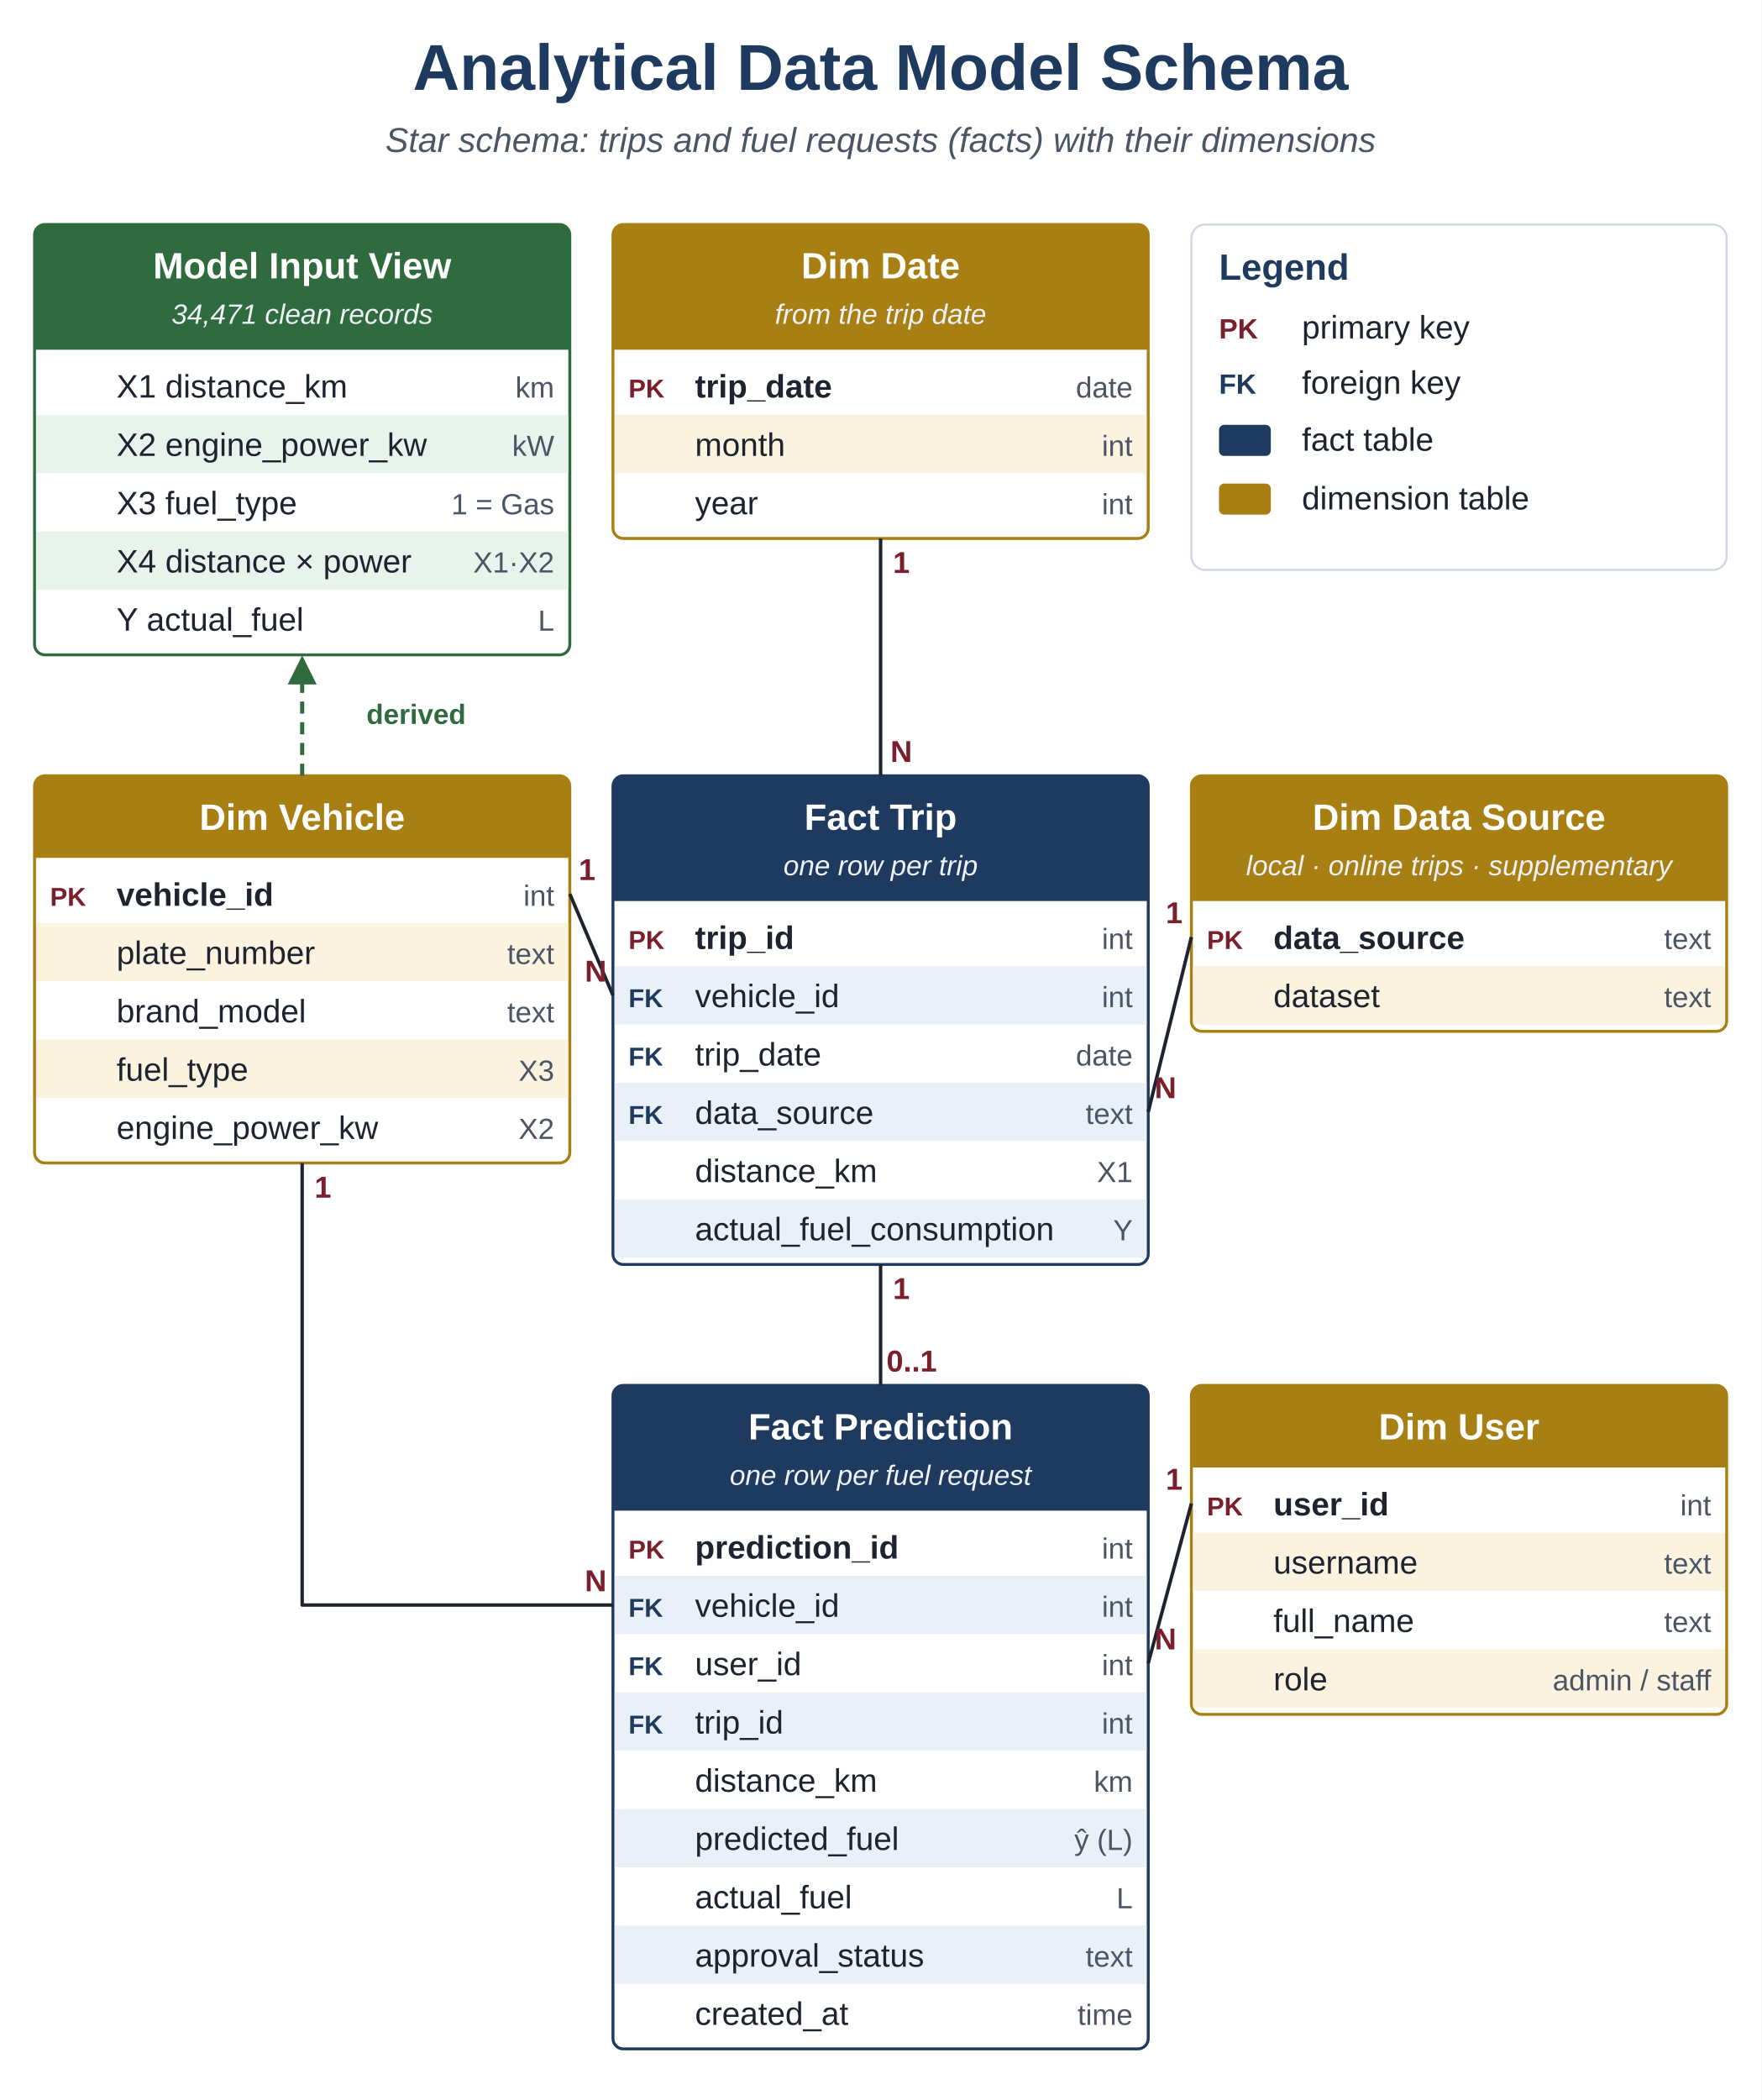
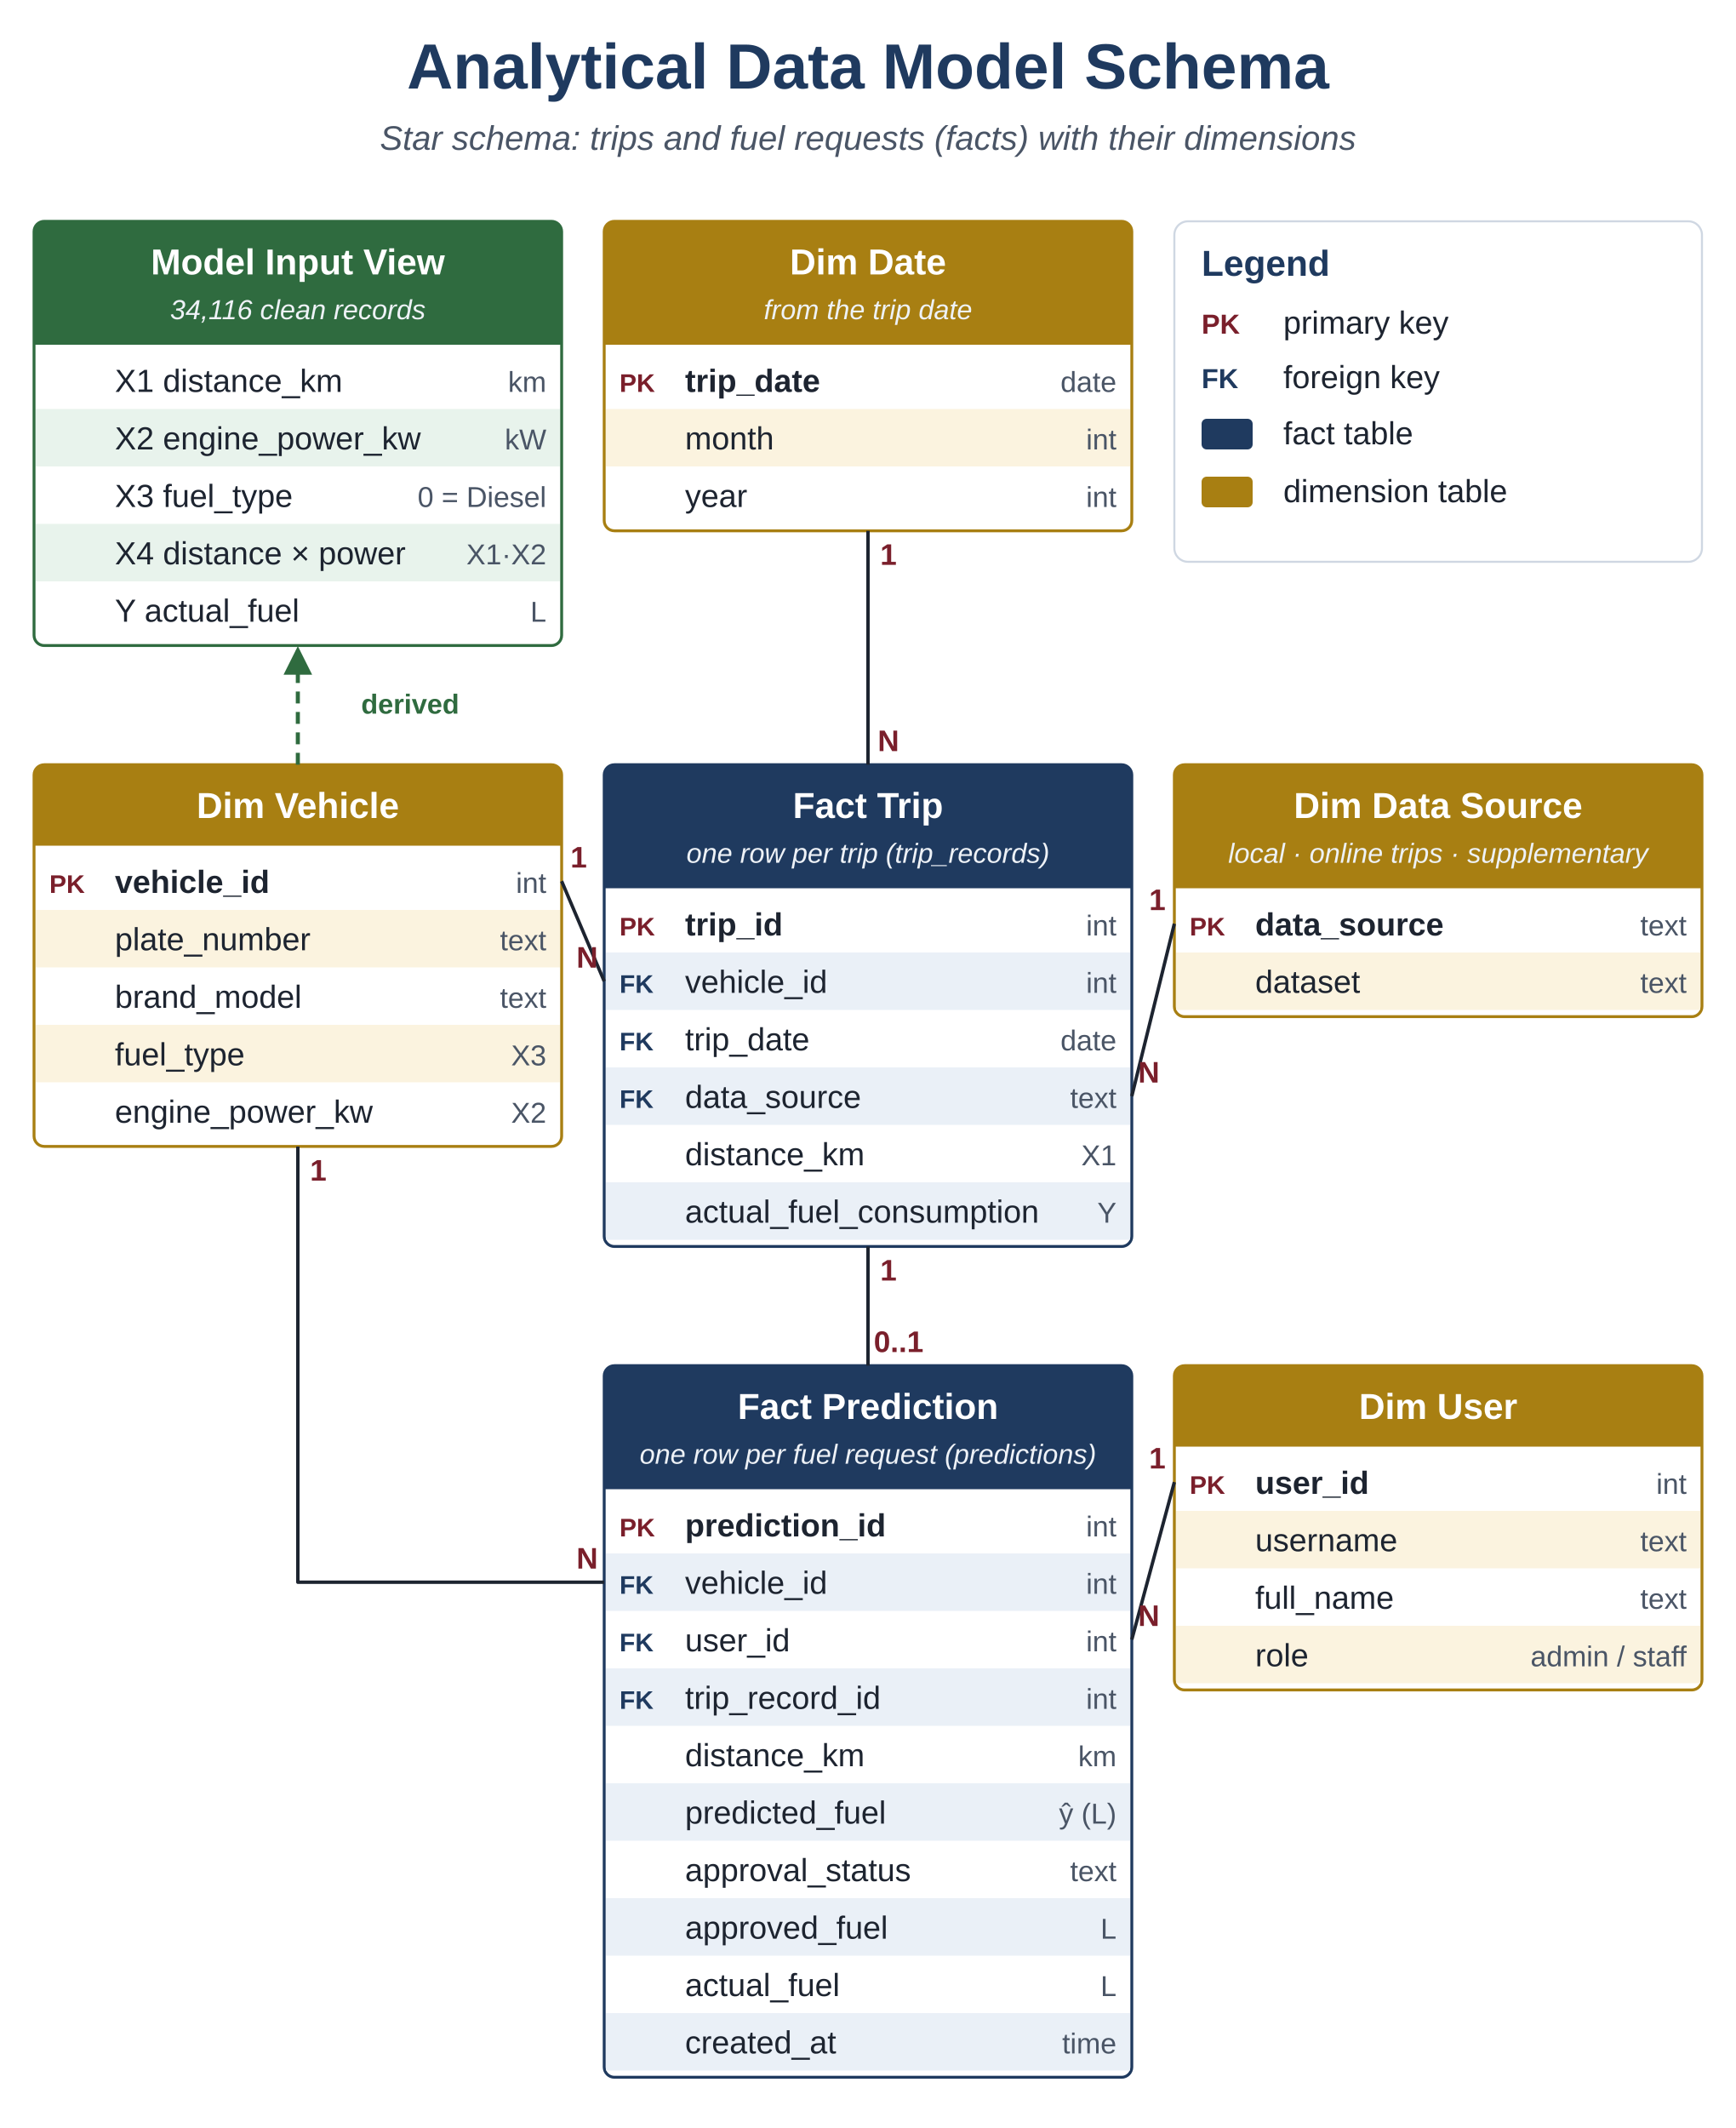
- <svg xmlns="http://www.w3.org/2000/svg" width="1020" height="1216" viewBox="0 0 1020 1216">
+ <svg xmlns="http://www.w3.org/2000/svg" width="1020" height="1250" viewBox="0 0 1020 1250">
  <defs>
    <marker id="a1d2430" viewBox="0 0 10 10" refX="9" refY="5" markerWidth="7" markerHeight="7" orient="auto-start-reverse">
      <path d="M0,0 L10,5 L0,10 z" fill="#1d2430" />
    </marker>
    <marker id="a2f6b3f" viewBox="0 0 10 10" refX="9" refY="5" markerWidth="7" markerHeight="7" orient="auto-start-reverse">
      <path d="M0,0 L10,5 L0,10 z" fill="#2f6b3f" />
    </marker>
  </defs>
-   <rect x="0" y="0" width="1020" height="1216" fill="#ffffff" />
+   <rect x="0" y="0" width="1020" height="1250" fill="#ffffff" />
  <text x="510.0" y="52.0" font-family="Arial, Helvetica, sans-serif" font-size="37.5" font-weight="bold" fill="#1f3a5f" text-anchor="middle">Analytical Data Model Schema</text>
  <text x="510.0" y="88.0" font-family="Arial, Helvetica, sans-serif" font-size="20.0" font-weight="normal" fill="#4a5566" text-anchor="middle" font-style="italic">Star schema: trips and fuel requests (facts) with their dimensions</text>
  <rect x="20.0" y="130.0" width="310.0" height="249.2" rx="6" fill="#ffffff" stroke="#2f6b3f" stroke-width="1.7" />
  <path d="M20,202.5 V136 Q20,130 26,130 H324 Q330,130 330,136 V202.5 Z" fill="#2f6b3f" />
  <text x="175.0" y="161.2" font-family="Arial, Helvetica, sans-serif" font-size="21.2" font-weight="bold" fill="#ffffff" text-anchor="middle">Model Input View</text>
-   <text x="175.0" y="187.5" font-family="Arial, Helvetica, sans-serif" font-size="16.2" font-weight="normal" fill="#eef2f7" text-anchor="middle" font-style="italic">34,471 clean records</text>
+   <text x="175.0" y="187.5" font-family="Arial, Helvetica, sans-serif" font-size="16.2" font-weight="normal" fill="#eef2f7" text-anchor="middle" font-style="italic">34,116 clean records</text>
  <text x="67.5" y="230.2" font-family="Arial, Helvetica, sans-serif" font-size="18.8" font-weight="normal" fill="#1d2430" text-anchor="start">X1 distance_km</text>
  <text x="321.0" y="230.2" font-family="Arial, Helvetica, sans-serif" font-size="16.9" font-weight="normal" fill="#4a5566" text-anchor="end">km</text>
  <rect x="21" y="240.25" width="308" height="33.75" fill="#e8f3ec" />
  <text x="67.5" y="264.0" font-family="Arial, Helvetica, sans-serif" font-size="18.8" font-weight="normal" fill="#1d2430" text-anchor="start">X2 engine_power_kw</text>
  <text x="321.0" y="264.0" font-family="Arial, Helvetica, sans-serif" font-size="16.9" font-weight="normal" fill="#4a5566" text-anchor="end">kW</text>
  <text x="67.5" y="297.8" font-family="Arial, Helvetica, sans-serif" font-size="18.8" font-weight="normal" fill="#1d2430" text-anchor="start">X3 fuel_type</text>
-   <text x="321.0" y="297.8" font-family="Arial, Helvetica, sans-serif" font-size="16.9" font-weight="normal" fill="#4a5566" text-anchor="end">1 = Gas</text>
+   <text x="321.0" y="297.8" font-family="Arial, Helvetica, sans-serif" font-size="16.9" font-weight="normal" fill="#4a5566" text-anchor="end">0 = Diesel</text>
  <rect x="21" y="307.75" width="308" height="33.75" fill="#e8f3ec" />
  <text x="67.5" y="331.5" font-family="Arial, Helvetica, sans-serif" font-size="18.8" font-weight="normal" fill="#1d2430" text-anchor="start">X4 distance × power</text>
  <text x="321.0" y="331.5" font-family="Arial, Helvetica, sans-serif" font-size="16.9" font-weight="normal" fill="#4a5566" text-anchor="end">X1·X2</text>
  <text x="67.5" y="365.2" font-family="Arial, Helvetica, sans-serif" font-size="18.8" font-weight="normal" fill="#1d2430" text-anchor="start">Y actual_fuel</text>
  <text x="321.0" y="365.2" font-family="Arial, Helvetica, sans-serif" font-size="16.9" font-weight="normal" fill="#4a5566" text-anchor="end">L</text>
  <rect x="355.0" y="130.0" width="310.0" height="181.8" rx="6" fill="#ffffff" stroke="#a87f12" stroke-width="1.7" />
  <path d="M355,202.5 V136 Q355,130 361,130 H659 Q665,130 665,136 V202.5 Z" fill="#a87f12" />
  <text x="510.0" y="161.2" font-family="Arial, Helvetica, sans-serif" font-size="21.2" font-weight="bold" fill="#ffffff" text-anchor="middle">Dim Date</text>
  <text x="510.0" y="187.5" font-family="Arial, Helvetica, sans-serif" font-size="16.2" font-weight="normal" fill="#eef2f7" text-anchor="middle" font-style="italic">from the trip date</text>
  <text x="364.0" y="230.2" font-family="Arial, Helvetica, sans-serif" font-size="15.0" font-weight="bold" fill="#7a1f2b" text-anchor="start">PK</text>
  <text x="402.5" y="230.2" font-family="Arial, Helvetica, sans-serif" font-size="18.8" font-weight="bold" fill="#1d2430" text-anchor="start">trip_date</text>
  <text x="656.0" y="230.2" font-family="Arial, Helvetica, sans-serif" font-size="16.9" font-weight="normal" fill="#4a5566" text-anchor="end">date</text>
  <rect x="356" y="240.25" width="308" height="33.75" fill="#fbf3df" />
  <text x="402.5" y="264.0" font-family="Arial, Helvetica, sans-serif" font-size="18.8" font-weight="normal" fill="#1d2430" text-anchor="start">month</text>
  <text x="656.0" y="264.0" font-family="Arial, Helvetica, sans-serif" font-size="16.9" font-weight="normal" fill="#4a5566" text-anchor="end">int</text>
  <text x="402.5" y="297.8" font-family="Arial, Helvetica, sans-serif" font-size="18.8" font-weight="normal" fill="#1d2430" text-anchor="start">year</text>
  <text x="656.0" y="297.8" font-family="Arial, Helvetica, sans-serif" font-size="16.9" font-weight="normal" fill="#4a5566" text-anchor="end">int</text>
  <rect x="690.0" y="130.0" width="310.0" height="200.0" rx="8" fill="#ffffff" stroke="#cfd7e2" stroke-width="1.2" />
  <text x="706.0" y="162.0" font-family="Arial, Helvetica, sans-serif" font-size="21.2" font-weight="bold" fill="#1f3a5f" text-anchor="start">Legend</text>
  <text x="706.0" y="196.0" font-family="Arial, Helvetica, sans-serif" font-size="16.2" font-weight="bold" fill="#7a1f2b" text-anchor="start">PK</text>
  <text x="754.0" y="196.0" font-family="Arial, Helvetica, sans-serif" font-size="18.8" font-weight="normal" fill="#1d2430" text-anchor="start">primary key</text>
  <text x="706.0" y="228.0" font-family="Arial, Helvetica, sans-serif" font-size="16.2" font-weight="bold" fill="#1f3a5f" text-anchor="start">FK</text>
  <text x="754.0" y="228.0" font-family="Arial, Helvetica, sans-serif" font-size="18.8" font-weight="normal" fill="#1d2430" text-anchor="start">foreign key</text>
  <rect x="706.0" y="246.0" width="30.0" height="18.0" rx="3" fill="#1f3a5f" stroke="#1f3a5f" stroke-width="0" />
  <text x="754.0" y="261.0" font-family="Arial, Helvetica, sans-serif" font-size="18.8" font-weight="normal" fill="#1d2430" text-anchor="start">fact table</text>
  <rect x="706.0" y="280.0" width="30.0" height="18.0" rx="3" fill="#a87f12" stroke="#a87f12" stroke-width="0" />
  <text x="754.0" y="295.0" font-family="Arial, Helvetica, sans-serif" font-size="18.8" font-weight="normal" fill="#1d2430" text-anchor="start">dimension table</text>
  <rect x="20.0" y="449.2" width="310.0" height="224.2" rx="6" fill="#ffffff" stroke="#a87f12" stroke-width="1.7" />
  <path d="M20,496.75 V455.25 Q20,449.25 26,449.25 H324 Q330,449.25 330,455.25 V496.75 Z" fill="#a87f12" />
  <text x="175.0" y="480.5" font-family="Arial, Helvetica, sans-serif" font-size="21.2" font-weight="bold" fill="#ffffff" text-anchor="middle">Dim Vehicle</text>
  <text x="29.0" y="524.5" font-family="Arial, Helvetica, sans-serif" font-size="15.0" font-weight="bold" fill="#7a1f2b" text-anchor="start">PK</text>
  <text x="67.5" y="524.5" font-family="Arial, Helvetica, sans-serif" font-size="18.8" font-weight="bold" fill="#1d2430" text-anchor="start">vehicle_id</text>
  <text x="321.0" y="524.5" font-family="Arial, Helvetica, sans-serif" font-size="16.9" font-weight="normal" fill="#4a5566" text-anchor="end">int</text>
  <rect x="21" y="534.5" width="308" height="33.75" fill="#fbf3df" />
  <text x="67.5" y="558.2" font-family="Arial, Helvetica, sans-serif" font-size="18.8" font-weight="normal" fill="#1d2430" text-anchor="start">plate_number</text>
  <text x="321.0" y="558.2" font-family="Arial, Helvetica, sans-serif" font-size="16.9" font-weight="normal" fill="#4a5566" text-anchor="end">text</text>
  <text x="67.5" y="592.0" font-family="Arial, Helvetica, sans-serif" font-size="18.8" font-weight="normal" fill="#1d2430" text-anchor="start">brand_model</text>
  <text x="321.0" y="592.0" font-family="Arial, Helvetica, sans-serif" font-size="16.9" font-weight="normal" fill="#4a5566" text-anchor="end">text</text>
  <rect x="21" y="602.0" width="308" height="33.75" fill="#fbf3df" />
  <text x="67.5" y="625.8" font-family="Arial, Helvetica, sans-serif" font-size="18.8" font-weight="normal" fill="#1d2430" text-anchor="start">fuel_type</text>
  <text x="321.0" y="625.8" font-family="Arial, Helvetica, sans-serif" font-size="16.9" font-weight="normal" fill="#4a5566" text-anchor="end">X3</text>
  <text x="67.5" y="659.5" font-family="Arial, Helvetica, sans-serif" font-size="18.8" font-weight="normal" fill="#1d2430" text-anchor="start">engine_power_kw</text>
  <text x="321.0" y="659.5" font-family="Arial, Helvetica, sans-serif" font-size="16.9" font-weight="normal" fill="#4a5566" text-anchor="end">X2</text>
  <rect x="355.0" y="449.2" width="310.0" height="283.0" rx="6" fill="#ffffff" stroke="#1f3a5f" stroke-width="1.7" />
  <path d="M355,521.75 V455.25 Q355,449.25 361,449.25 H659 Q665,449.25 665,455.25 V521.75 Z" fill="#1f3a5f" />
  <text x="510.0" y="480.5" font-family="Arial, Helvetica, sans-serif" font-size="21.2" font-weight="bold" fill="#ffffff" text-anchor="middle">Fact Trip</text>
-   <text x="510.0" y="506.8" font-family="Arial, Helvetica, sans-serif" font-size="16.2" font-weight="normal" fill="#eef2f7" text-anchor="middle" font-style="italic">one row per trip</text>
+   <text x="510.0" y="506.8" font-family="Arial, Helvetica, sans-serif" font-size="16.2" font-weight="normal" fill="#eef2f7" text-anchor="middle" font-style="italic">one row per trip (trip_records)</text>
  <text x="364.0" y="549.5" font-family="Arial, Helvetica, sans-serif" font-size="15.0" font-weight="bold" fill="#7a1f2b" text-anchor="start">PK</text>
  <text x="402.5" y="549.5" font-family="Arial, Helvetica, sans-serif" font-size="18.8" font-weight="bold" fill="#1d2430" text-anchor="start">trip_id</text>
  <text x="656.0" y="549.5" font-family="Arial, Helvetica, sans-serif" font-size="16.9" font-weight="normal" fill="#4a5566" text-anchor="end">int</text>
  <rect x="356" y="559.5" width="308" height="33.75" fill="#eaf0f7" />
  <text x="364.0" y="583.2" font-family="Arial, Helvetica, sans-serif" font-size="15.0" font-weight="bold" fill="#1f3a5f" text-anchor="start">FK</text>
  <text x="402.5" y="583.2" font-family="Arial, Helvetica, sans-serif" font-size="18.8" font-weight="normal" fill="#1d2430" text-anchor="start">vehicle_id</text>
  <text x="656.0" y="583.2" font-family="Arial, Helvetica, sans-serif" font-size="16.9" font-weight="normal" fill="#4a5566" text-anchor="end">int</text>
  <text x="364.0" y="617.0" font-family="Arial, Helvetica, sans-serif" font-size="15.0" font-weight="bold" fill="#1f3a5f" text-anchor="start">FK</text>
  <text x="402.5" y="617.0" font-family="Arial, Helvetica, sans-serif" font-size="18.8" font-weight="normal" fill="#1d2430" text-anchor="start">trip_date</text>
  <text x="656.0" y="617.0" font-family="Arial, Helvetica, sans-serif" font-size="16.9" font-weight="normal" fill="#4a5566" text-anchor="end">date</text>
  <rect x="356" y="627.0" width="308" height="33.75" fill="#eaf0f7" />
  <text x="364.0" y="650.8" font-family="Arial, Helvetica, sans-serif" font-size="15.0" font-weight="bold" fill="#1f3a5f" text-anchor="start">FK</text>
  <text x="402.5" y="650.8" font-family="Arial, Helvetica, sans-serif" font-size="18.8" font-weight="normal" fill="#1d2430" text-anchor="start">data_source</text>
  <text x="656.0" y="650.8" font-family="Arial, Helvetica, sans-serif" font-size="16.9" font-weight="normal" fill="#4a5566" text-anchor="end">text</text>
  <text x="402.5" y="684.5" font-family="Arial, Helvetica, sans-serif" font-size="18.8" font-weight="normal" fill="#1d2430" text-anchor="start">distance_km</text>
  <text x="656.0" y="684.5" font-family="Arial, Helvetica, sans-serif" font-size="16.9" font-weight="normal" fill="#4a5566" text-anchor="end">X1</text>
  <rect x="356" y="694.5" width="308" height="33.75" fill="#eaf0f7" />
  <text x="402.5" y="718.2" font-family="Arial, Helvetica, sans-serif" font-size="18.8" font-weight="normal" fill="#1d2430" text-anchor="start">actual_fuel_consumption</text>
  <text x="656.0" y="718.2" font-family="Arial, Helvetica, sans-serif" font-size="16.9" font-weight="normal" fill="#4a5566" text-anchor="end">Y</text>
  <rect x="690.0" y="449.2" width="310.0" height="148.0" rx="6" fill="#ffffff" stroke="#a87f12" stroke-width="1.7" />
  <path d="M690,521.75 V455.25 Q690,449.25 696,449.25 H994 Q1000,449.25 1000,455.25 V521.75 Z" fill="#a87f12" />
  <text x="845.0" y="480.5" font-family="Arial, Helvetica, sans-serif" font-size="21.2" font-weight="bold" fill="#ffffff" text-anchor="middle">Dim Data Source</text>
  <text x="845.0" y="506.8" font-family="Arial, Helvetica, sans-serif" font-size="16.2" font-weight="normal" fill="#eef2f7" text-anchor="middle" font-style="italic">local · online trips · supplementary</text>
  <text x="699.0" y="549.5" font-family="Arial, Helvetica, sans-serif" font-size="15.0" font-weight="bold" fill="#7a1f2b" text-anchor="start">PK</text>
  <text x="737.5" y="549.5" font-family="Arial, Helvetica, sans-serif" font-size="18.8" font-weight="bold" fill="#1d2430" text-anchor="start">data_source</text>
  <text x="991.0" y="549.5" font-family="Arial, Helvetica, sans-serif" font-size="16.9" font-weight="normal" fill="#4a5566" text-anchor="end">text</text>
  <rect x="691" y="559.5" width="308" height="33.75" fill="#fbf3df" />
  <text x="737.5" y="583.2" font-family="Arial, Helvetica, sans-serif" font-size="18.8" font-weight="normal" fill="#1d2430" text-anchor="start">dataset</text>
  <text x="991.0" y="583.2" font-family="Arial, Helvetica, sans-serif" font-size="16.9" font-weight="normal" fill="#4a5566" text-anchor="end">text</text>
-   <rect x="355.0" y="802.2" width="310.0" height="384.2" rx="6" fill="#ffffff" stroke="#1f3a5f" stroke-width="1.7" />
+   <rect x="355.0" y="802.2" width="310.0" height="418.0" rx="6" fill="#ffffff" stroke="#1f3a5f" stroke-width="1.7" />
  <path d="M355,874.75 V808.25 Q355,802.25 361,802.25 H659 Q665,802.25 665,808.25 V874.75 Z" fill="#1f3a5f" />
  <text x="510.0" y="833.5" font-family="Arial, Helvetica, sans-serif" font-size="21.2" font-weight="bold" fill="#ffffff" text-anchor="middle">Fact Prediction</text>
-   <text x="510.0" y="859.8" font-family="Arial, Helvetica, sans-serif" font-size="16.2" font-weight="normal" fill="#eef2f7" text-anchor="middle" font-style="italic">one row per fuel request</text>
+   <text x="510.0" y="859.8" font-family="Arial, Helvetica, sans-serif" font-size="16.2" font-weight="normal" fill="#eef2f7" text-anchor="middle" font-style="italic">one row per fuel request (predictions)</text>
  <text x="364.0" y="902.5" font-family="Arial, Helvetica, sans-serif" font-size="15.0" font-weight="bold" fill="#7a1f2b" text-anchor="start">PK</text>
  <text x="402.5" y="902.5" font-family="Arial, Helvetica, sans-serif" font-size="18.8" font-weight="bold" fill="#1d2430" text-anchor="start">prediction_id</text>
  <text x="656.0" y="902.5" font-family="Arial, Helvetica, sans-serif" font-size="16.9" font-weight="normal" fill="#4a5566" text-anchor="end">int</text>
  <rect x="356" y="912.5" width="308" height="33.75" fill="#eaf0f7" />
  <text x="364.0" y="936.2" font-family="Arial, Helvetica, sans-serif" font-size="15.0" font-weight="bold" fill="#1f3a5f" text-anchor="start">FK</text>
  <text x="402.5" y="936.2" font-family="Arial, Helvetica, sans-serif" font-size="18.8" font-weight="normal" fill="#1d2430" text-anchor="start">vehicle_id</text>
  <text x="656.0" y="936.2" font-family="Arial, Helvetica, sans-serif" font-size="16.9" font-weight="normal" fill="#4a5566" text-anchor="end">int</text>
  <text x="364.0" y="970.0" font-family="Arial, Helvetica, sans-serif" font-size="15.0" font-weight="bold" fill="#1f3a5f" text-anchor="start">FK</text>
  <text x="402.5" y="970.0" font-family="Arial, Helvetica, sans-serif" font-size="18.8" font-weight="normal" fill="#1d2430" text-anchor="start">user_id</text>
  <text x="656.0" y="970.0" font-family="Arial, Helvetica, sans-serif" font-size="16.9" font-weight="normal" fill="#4a5566" text-anchor="end">int</text>
  <rect x="356" y="980.0" width="308" height="33.75" fill="#eaf0f7" />
  <text x="364.0" y="1003.8" font-family="Arial, Helvetica, sans-serif" font-size="15.0" font-weight="bold" fill="#1f3a5f" text-anchor="start">FK</text>
-   <text x="402.5" y="1003.8" font-family="Arial, Helvetica, sans-serif" font-size="18.8" font-weight="normal" fill="#1d2430" text-anchor="start">trip_id</text>
+   <text x="402.5" y="1003.8" font-family="Arial, Helvetica, sans-serif" font-size="18.8" font-weight="normal" fill="#1d2430" text-anchor="start">trip_record_id</text>
  <text x="656.0" y="1003.8" font-family="Arial, Helvetica, sans-serif" font-size="16.9" font-weight="normal" fill="#4a5566" text-anchor="end">int</text>
  <text x="402.5" y="1037.5" font-family="Arial, Helvetica, sans-serif" font-size="18.8" font-weight="normal" fill="#1d2430" text-anchor="start">distance_km</text>
  <text x="656.0" y="1037.5" font-family="Arial, Helvetica, sans-serif" font-size="16.9" font-weight="normal" fill="#4a5566" text-anchor="end">km</text>
  <rect x="356" y="1047.5" width="308" height="33.75" fill="#eaf0f7" />
  <text x="402.5" y="1071.2" font-family="Arial, Helvetica, sans-serif" font-size="18.8" font-weight="normal" fill="#1d2430" text-anchor="start">predicted_fuel</text>
  <text x="656.0" y="1071.2" font-family="Arial, Helvetica, sans-serif" font-size="16.9" font-weight="normal" fill="#4a5566" text-anchor="end">ŷ (L)</text>
-   <text x="402.5" y="1105.0" font-family="Arial, Helvetica, sans-serif" font-size="18.8" font-weight="normal" fill="#1d2430" text-anchor="start">actual_fuel</text>
-   <text x="656.0" y="1105.0" font-family="Arial, Helvetica, sans-serif" font-size="16.9" font-weight="normal" fill="#4a5566" text-anchor="end">L</text>
+   <text x="402.5" y="1105.0" font-family="Arial, Helvetica, sans-serif" font-size="18.8" font-weight="normal" fill="#1d2430" text-anchor="start">approval_status</text>
+   <text x="656.0" y="1105.0" font-family="Arial, Helvetica, sans-serif" font-size="16.9" font-weight="normal" fill="#4a5566" text-anchor="end">text</text>
  <rect x="356" y="1115.0" width="308" height="33.75" fill="#eaf0f7" />
-   <text x="402.5" y="1138.8" font-family="Arial, Helvetica, sans-serif" font-size="18.8" font-weight="normal" fill="#1d2430" text-anchor="start">approval_status</text>
-   <text x="656.0" y="1138.8" font-family="Arial, Helvetica, sans-serif" font-size="16.9" font-weight="normal" fill="#4a5566" text-anchor="end">text</text>
-   <text x="402.5" y="1172.5" font-family="Arial, Helvetica, sans-serif" font-size="18.8" font-weight="normal" fill="#1d2430" text-anchor="start">created_at</text>
-   <text x="656.0" y="1172.5" font-family="Arial, Helvetica, sans-serif" font-size="16.9" font-weight="normal" fill="#4a5566" text-anchor="end">time</text>
+   <text x="402.5" y="1138.8" font-family="Arial, Helvetica, sans-serif" font-size="18.8" font-weight="normal" fill="#1d2430" text-anchor="start">approved_fuel</text>
+   <text x="656.0" y="1138.8" font-family="Arial, Helvetica, sans-serif" font-size="16.9" font-weight="normal" fill="#4a5566" text-anchor="end">L</text>
+   <text x="402.5" y="1172.5" font-family="Arial, Helvetica, sans-serif" font-size="18.8" font-weight="normal" fill="#1d2430" text-anchor="start">actual_fuel</text>
+   <text x="656.0" y="1172.5" font-family="Arial, Helvetica, sans-serif" font-size="16.9" font-weight="normal" fill="#4a5566" text-anchor="end">L</text>
+   <rect x="356" y="1182.5" width="308" height="33.75" fill="#eaf0f7" />
+   <text x="402.5" y="1206.2" font-family="Arial, Helvetica, sans-serif" font-size="18.8" font-weight="normal" fill="#1d2430" text-anchor="start">created_at</text>
+   <text x="656.0" y="1206.2" font-family="Arial, Helvetica, sans-serif" font-size="16.9" font-weight="normal" fill="#4a5566" text-anchor="end">time</text>
  <rect x="690.0" y="802.2" width="310.0" height="190.5" rx="6" fill="#ffffff" stroke="#a87f12" stroke-width="1.7" />
  <path d="M690,849.75 V808.25 Q690,802.25 696,802.25 H994 Q1000,802.25 1000,808.25 V849.75 Z" fill="#a87f12" />
  <text x="845.0" y="833.5" font-family="Arial, Helvetica, sans-serif" font-size="21.2" font-weight="bold" fill="#ffffff" text-anchor="middle">Dim User</text>
  <text x="699.0" y="877.5" font-family="Arial, Helvetica, sans-serif" font-size="15.0" font-weight="bold" fill="#7a1f2b" text-anchor="start">PK</text>
  <text x="737.5" y="877.5" font-family="Arial, Helvetica, sans-serif" font-size="18.8" font-weight="bold" fill="#1d2430" text-anchor="start">user_id</text>
  <text x="991.0" y="877.5" font-family="Arial, Helvetica, sans-serif" font-size="16.9" font-weight="normal" fill="#4a5566" text-anchor="end">int</text>
  <rect x="691" y="887.5" width="308" height="33.75" fill="#fbf3df" />
  <text x="737.5" y="911.2" font-family="Arial, Helvetica, sans-serif" font-size="18.8" font-weight="normal" fill="#1d2430" text-anchor="start">username</text>
  <text x="991.0" y="911.2" font-family="Arial, Helvetica, sans-serif" font-size="16.9" font-weight="normal" fill="#4a5566" text-anchor="end">text</text>
  <text x="737.5" y="945.0" font-family="Arial, Helvetica, sans-serif" font-size="18.8" font-weight="normal" fill="#1d2430" text-anchor="start">full_name</text>
  <text x="991.0" y="945.0" font-family="Arial, Helvetica, sans-serif" font-size="16.9" font-weight="normal" fill="#4a5566" text-anchor="end">text</text>
  <rect x="691" y="955.0" width="308" height="33.75" fill="#fbf3df" />
  <text x="737.5" y="978.8" font-family="Arial, Helvetica, sans-serif" font-size="18.8" font-weight="normal" fill="#1d2430" text-anchor="start">role</text>
  <text x="991.0" y="978.8" font-family="Arial, Helvetica, sans-serif" font-size="16.9" font-weight="normal" fill="#4a5566" text-anchor="end">admin / staff</text>
  <path d="M330.0,517.6 L355.0,576.4" fill="none" stroke="#1d2430" stroke-width="2" stroke-linejoin="round" />
  <text x="340.0" y="509.6" font-family="Arial, Helvetica, sans-serif" font-size="17.5" font-weight="bold" fill="#7a1f2b" text-anchor="middle">1</text>
  <text x="345.0" y="568.4" font-family="Arial, Helvetica, sans-serif" font-size="17.5" font-weight="bold" fill="#7a1f2b" text-anchor="middle">N</text>
  <path d="M690.0,542.6 L665.0,643.9" fill="none" stroke="#1d2430" stroke-width="2" stroke-linejoin="round" />
  <text x="680.0" y="534.6" font-family="Arial, Helvetica, sans-serif" font-size="17.5" font-weight="bold" fill="#7a1f2b" text-anchor="middle">1</text>
  <text x="675.0" y="635.9" font-family="Arial, Helvetica, sans-serif" font-size="17.5" font-weight="bold" fill="#7a1f2b" text-anchor="middle">N</text>
  <path d="M510.0,311.8 L510.0,449.2" fill="none" stroke="#1d2430" stroke-width="2" stroke-linejoin="round" />
  <text x="522.0" y="331.8" font-family="Arial, Helvetica, sans-serif" font-size="17.5" font-weight="bold" fill="#7a1f2b" text-anchor="middle">1</text>
  <text x="522.0" y="441.2" font-family="Arial, Helvetica, sans-serif" font-size="17.5" font-weight="bold" fill="#7a1f2b" text-anchor="middle">N</text>
  <path d="M510.0,732.2 L510.0,802.2" fill="none" stroke="#1d2430" stroke-width="2" stroke-linejoin="round" />
  <text x="522.0" y="752.2" font-family="Arial, Helvetica, sans-serif" font-size="17.5" font-weight="bold" fill="#7a1f2b" text-anchor="middle">1</text>
  <text x="528.0" y="794.2" font-family="Arial, Helvetica, sans-serif" font-size="17.5" font-weight="bold" fill="#7a1f2b" text-anchor="middle">0..1</text>
  <path d="M690.0,870.6 L665.0,963.1" fill="none" stroke="#1d2430" stroke-width="2" stroke-linejoin="round" />
  <text x="680.0" y="862.6" font-family="Arial, Helvetica, sans-serif" font-size="17.5" font-weight="bold" fill="#7a1f2b" text-anchor="middle">1</text>
  <text x="675.0" y="955.1" font-family="Arial, Helvetica, sans-serif" font-size="17.5" font-weight="bold" fill="#7a1f2b" text-anchor="middle">N</text>
  <path d="M175.0,673.5 L175.0,929.4 L355.0,929.4" fill="none" stroke="#1d2430" stroke-width="2" stroke-linejoin="round" />
  <text x="187.0" y="693.5" font-family="Arial, Helvetica, sans-serif" font-size="17.5" font-weight="bold" fill="#7a1f2b" text-anchor="middle">1</text>
  <text x="345.0" y="921.4" font-family="Arial, Helvetica, sans-serif" font-size="17.5" font-weight="bold" fill="#7a1f2b" text-anchor="middle">N</text>
  <path d="M175.0,449.2 L175.0,381.2" fill="none" stroke="#2f6b3f" stroke-width="2.4" stroke-dasharray="7 5" marker-end="url(#a2f6b3f)" stroke-linejoin="round" />
  <rect x="203.2" y="403.0" width="75.7" height="24.2" rx="4" fill="#ffffff" opacity="0.96" />
  <text x="241.0" y="419.2" font-family="Arial, Helvetica, sans-serif" font-size="16.2" font-weight="bold" fill="#2f6b3f" text-anchor="middle">derived</text>
</svg>
